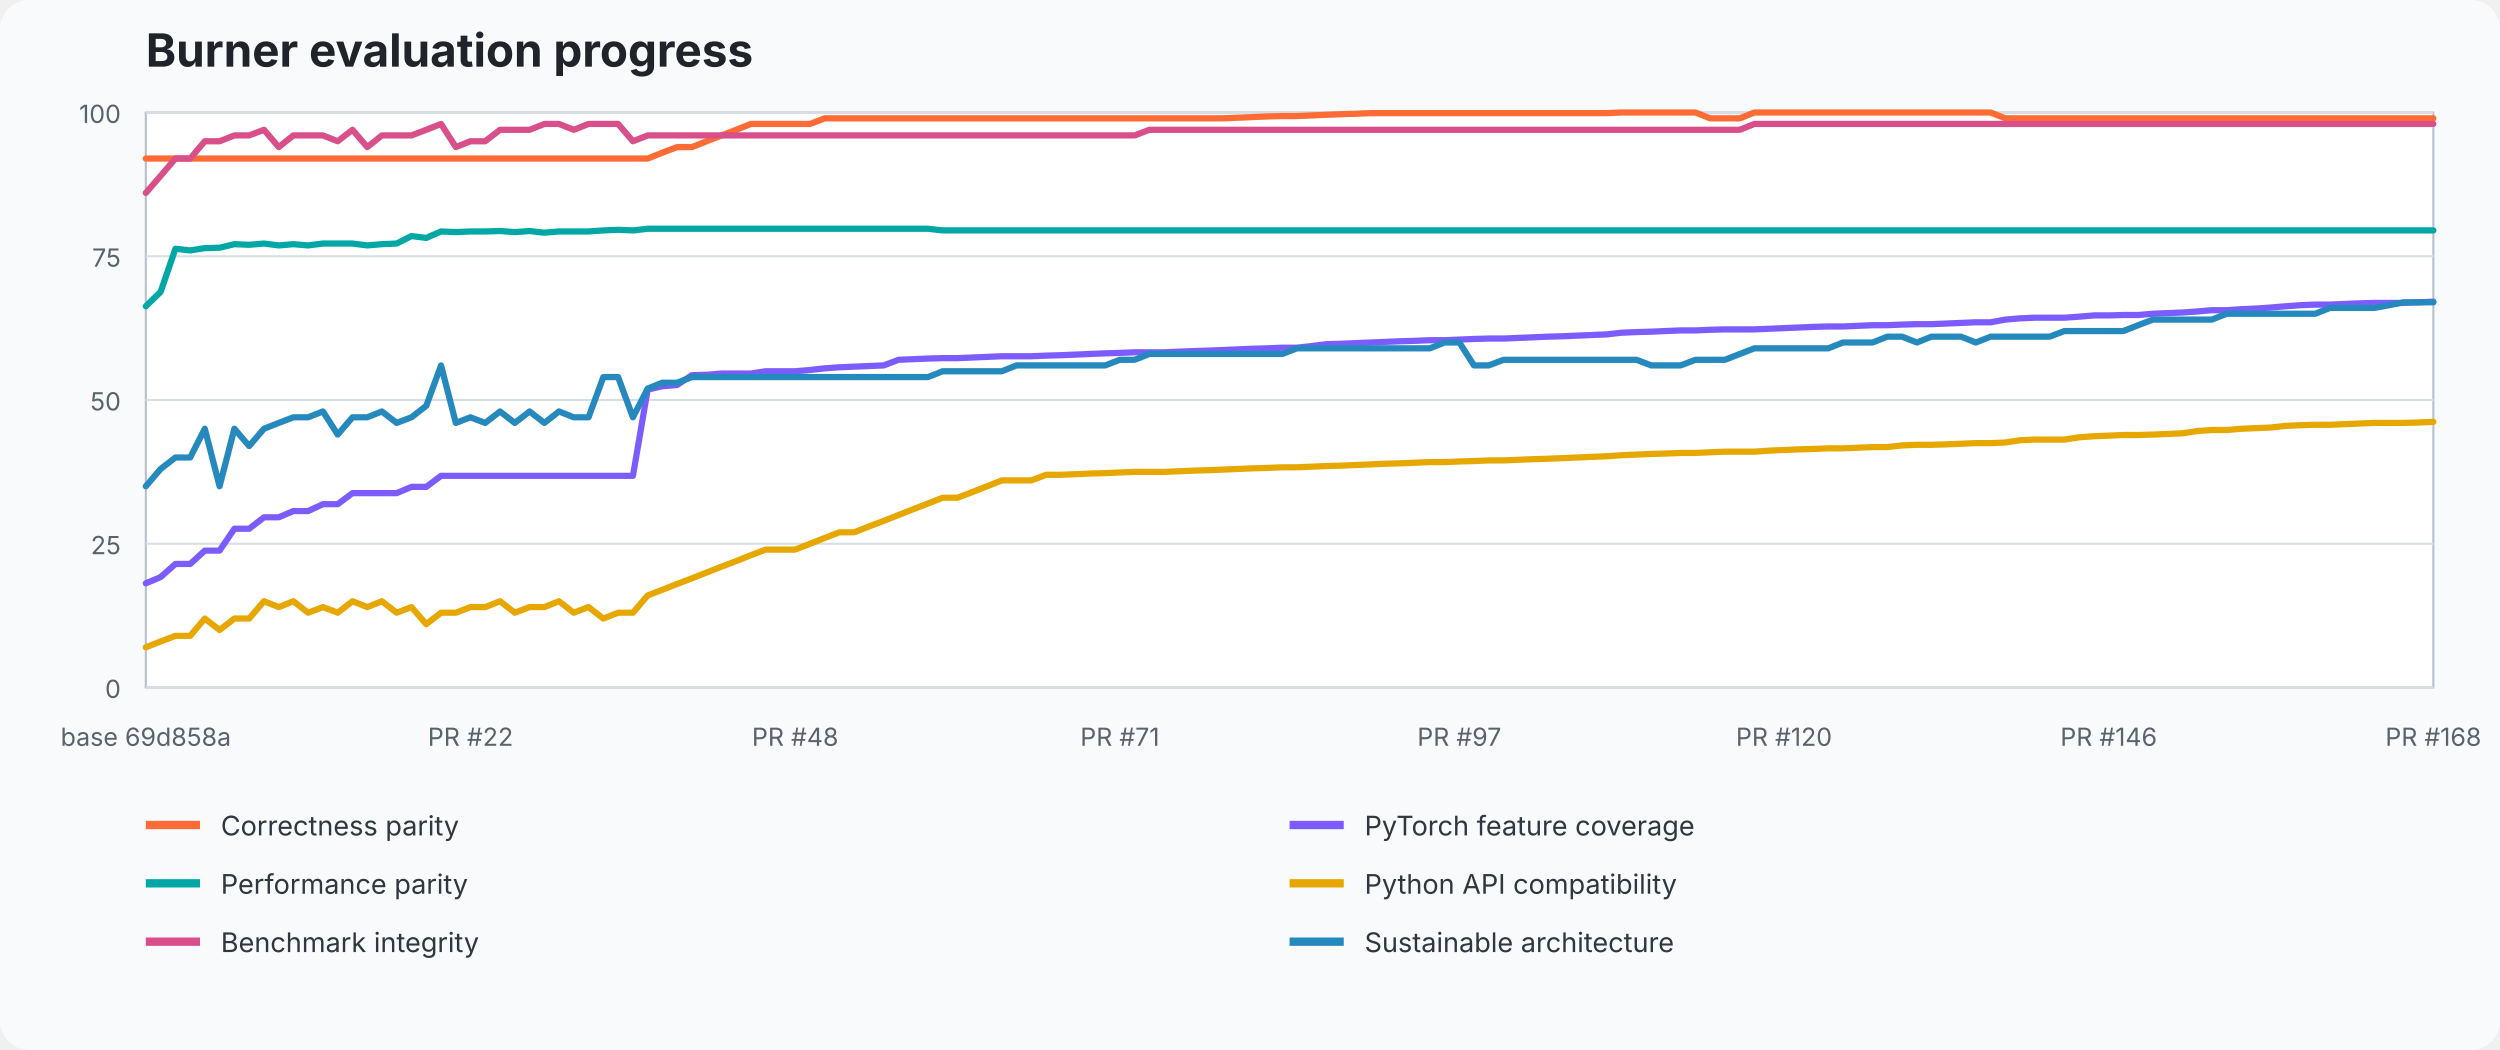
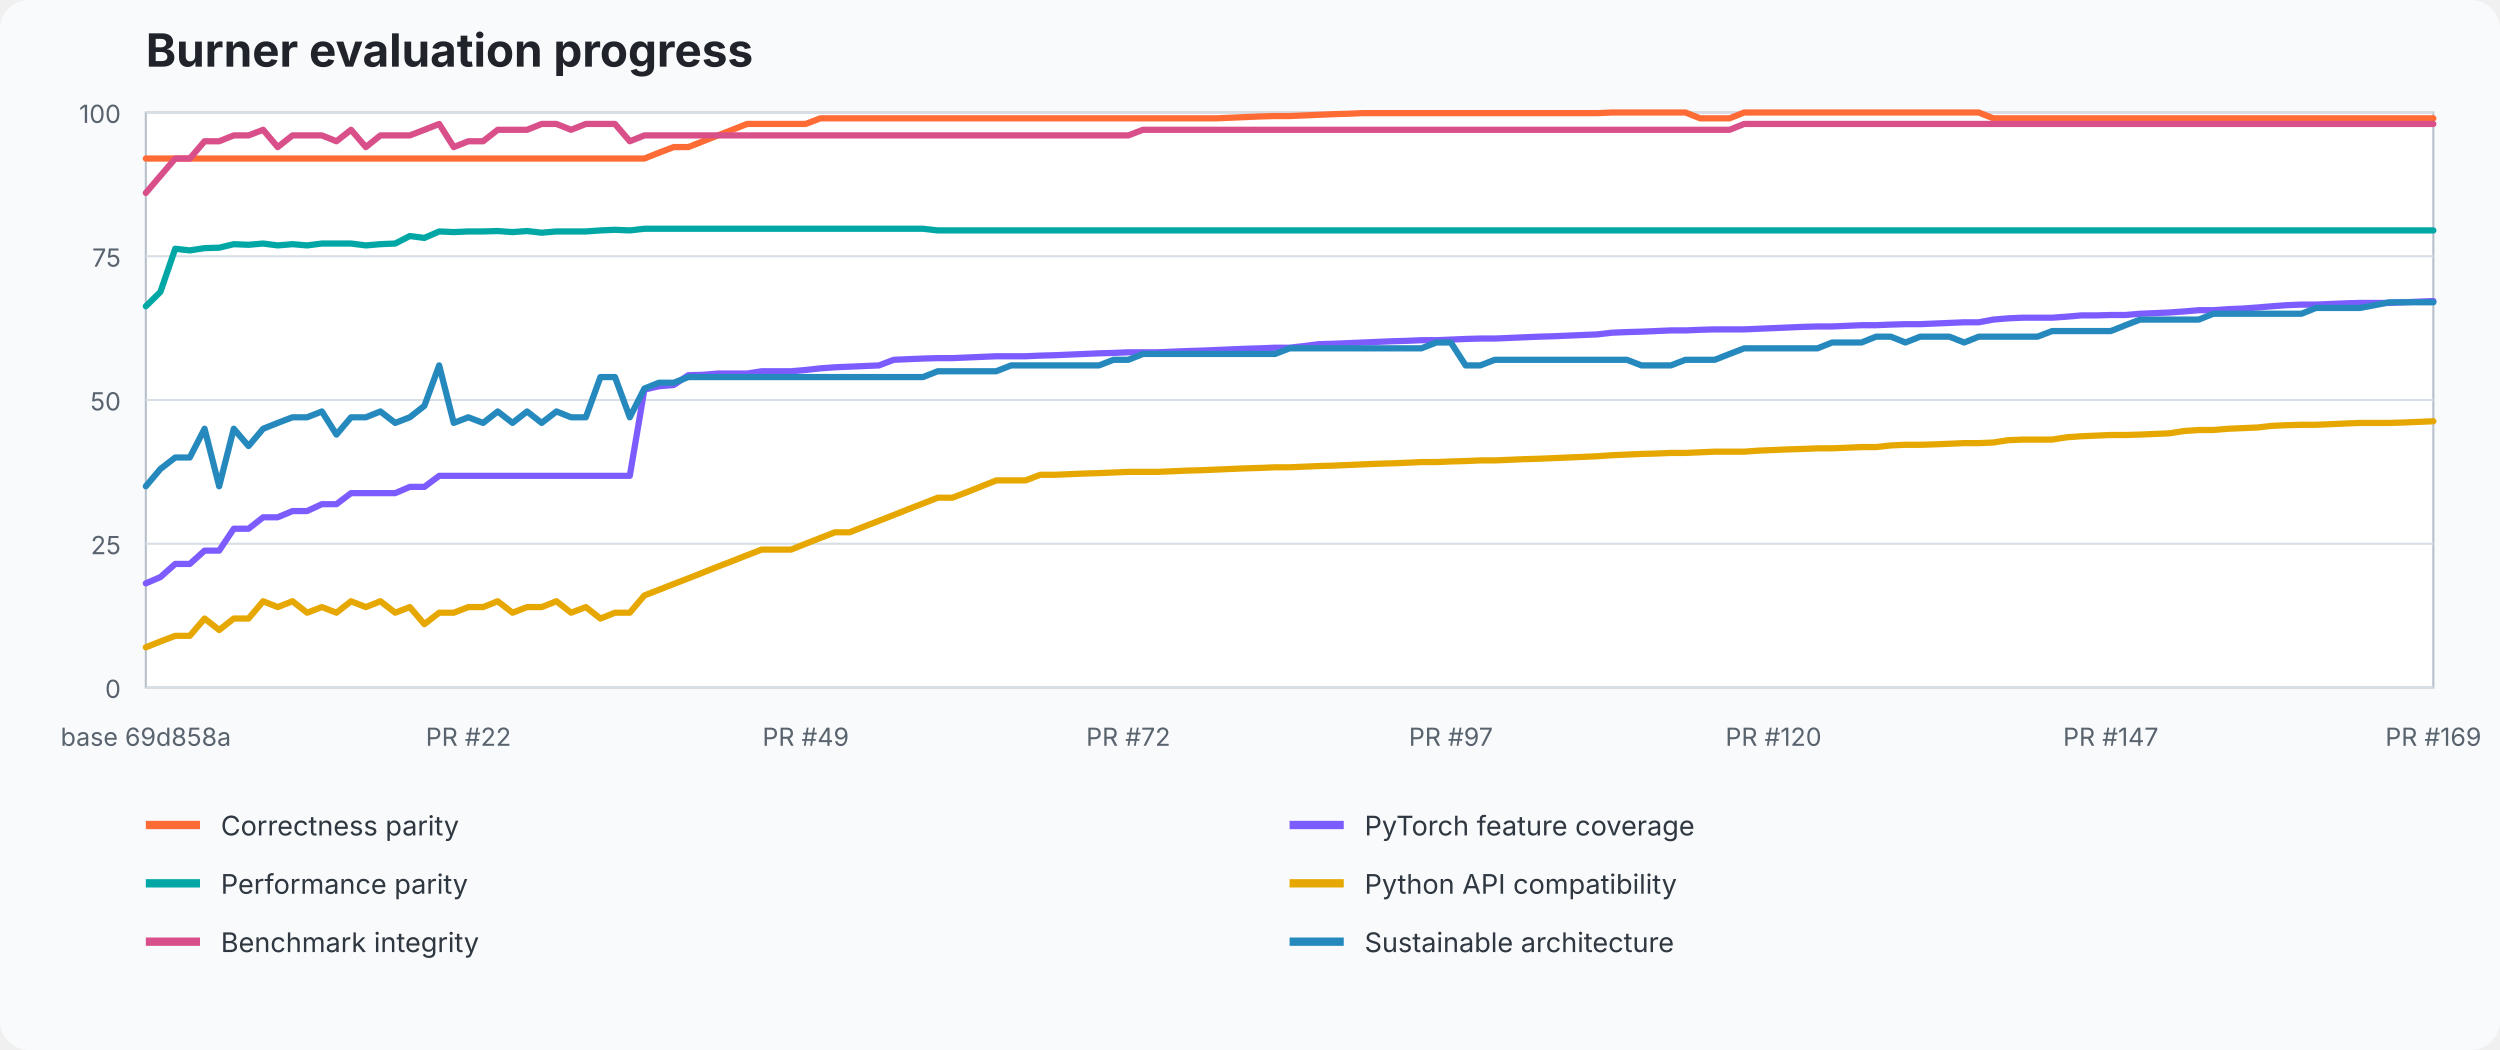
<svg xmlns="http://www.w3.org/2000/svg" width="1200" height="504" viewBox="0 0 1200 504" role="img" aria-labelledby="title desc">
  <style>text{font-family:ui-sans-serif,system-ui,-apple-system,BlinkMacSystemFont,"Segoe UI",sans-serif}.title{font-size:22px;font-weight:700;fill:#20242a}.axis{font-size:12px;fill:#59636e}.legend{font-size:13px;fill:#2f3740}.grid{stroke:#d8dee5;stroke-width:1}.plot{fill:#fff;stroke:#b7c0ca}</style>
  <rect width="100%" height="100%" fill="#f8fafc" rx="14" />
  <text x="70" y="32" class="title">Burner evaluation progress</text>
  <rect x="70" y="54" width="1098" height="276" class="plot" />
  <line x1="70" y1="330" x2="1168" y2="330" class="grid" />
  <text x="58" y="335" text-anchor="end" class="axis">0</text>
  <line x1="70" y1="261" x2="1168" y2="261" class="grid" />
  <text x="58" y="266" text-anchor="end" class="axis">25</text>
  <line x1="70" y1="192" x2="1168" y2="192" class="grid" />
  <text x="58" y="197" text-anchor="end" class="axis">50</text>
  <line x1="70" y1="123" x2="1168" y2="123" class="grid" />
  <text x="58" y="128" text-anchor="end" class="axis">75</text>
  <line x1="70" y1="54" x2="1168" y2="54" class="grid" />
  <text x="58" y="59" text-anchor="end" class="axis">100</text>
-   <polyline points="70.0,76.1 77.1,76.1 84.2,76.1 91.3,76.1 98.3,76.1 105.4,76.1 112.5,76.1 119.6,76.1 126.7,76.1 133.8,76.1 140.8,76.1 147.9,76.1 155.0,76.1 162.1,76.1 169.2,76.1 176.3,76.1 183.3,76.1 190.4,76.1 197.5,76.1 204.6,76.1 211.7,76.1 218.8,76.1 225.8,76.1 232.9,76.1 240.0,76.1 247.1,76.1 254.2,76.1 261.3,76.1 268.3,76.1 275.4,76.1 282.5,76.1 289.6,76.1 296.7,76.1 303.8,76.1 310.9,76.1 317.9,73.3 325.0,70.6 332.1,70.6 339.2,67.8 346.3,65.0 353.4,62.3 360.4,59.5 367.5,59.5 374.6,59.5 381.7,59.5 388.8,59.5 395.9,56.8 402.9,56.8 410.0,56.8 417.1,56.8 424.2,56.8 431.3,56.8 438.4,56.8 445.4,56.8 452.5,56.8 459.6,56.8 466.7,56.8 473.8,56.8 480.9,56.8 487.9,56.8 495.0,56.8 502.1,56.8 509.2,56.8 516.3,56.8 523.4,56.8 530.5,56.8 537.5,56.8 544.6,56.8 551.7,56.8 558.8,56.8 565.9,56.8 573.0,56.8 580.0,56.8 587.1,56.8 594.2,56.5 601.3,56.2 608.4,55.9 615.5,55.7 622.5,55.7 629.6,55.4 636.7,55.1 643.8,54.8 650.9,54.6 658.0,54.3 665.0,54.3 672.1,54.3 679.2,54.3 686.3,54.3 693.4,54.3 700.5,54.3 707.5,54.3 714.6,54.3 721.7,54.3 728.8,54.3 735.9,54.3 743.0,54.3 750.1,54.3 757.1,54.3 764.2,54.3 771.3,54.3 778.4,54.0 785.5,54.0 792.6,54.0 799.6,54.0 806.7,54.0 813.8,54.0 820.9,56.8 828.0,56.8 835.1,56.8 842.1,54.0 849.2,54.0 856.3,54.0 863.4,54.0 870.5,54.0 877.6,54.0 884.6,54.0 891.7,54.0 898.8,54.0 905.9,54.0 913.0,54.0 920.1,54.0 927.1,54.0 934.2,54.0 941.3,54.0 948.4,54.0 955.5,54.0 962.6,56.8 969.7,56.8 976.7,56.8 983.8,56.8 990.9,56.8 998.0,56.8 1005.1,56.8 1012.2,56.8 1019.2,56.8 1026.3,56.8 1033.4,56.8 1040.5,56.8 1047.6,56.8 1054.7,56.8 1061.7,56.8 1068.8,56.8 1075.9,56.8 1083.0,56.8 1090.1,56.8 1097.2,56.8 1104.2,56.8 1111.3,56.8 1118.4,56.8 1125.5,56.8 1132.6,56.8 1139.7,56.8 1146.7,56.8 1153.8,56.8 1160.9,56.8 1168.0,56.8" fill="none" stroke="#ff6b35" stroke-width="3" stroke-linejoin="round" stroke-linecap="round" />
-   <polyline points="70.0,280.0 77.1,277.0 84.2,270.7 91.3,270.7 98.3,264.3 105.4,264.3 112.5,253.8 119.6,253.8 126.7,248.3 133.8,248.3 140.8,245.3 147.9,245.3 155.0,242.0 162.1,242.0 169.2,236.7 176.3,236.7 183.3,236.7 190.4,236.7 197.5,233.7 204.6,233.7 211.7,228.4 218.8,228.4 225.8,228.4 232.9,228.4 240.0,228.4 247.1,228.4 254.2,228.4 261.3,228.4 268.3,228.4 275.4,228.4 282.5,228.4 289.6,228.4 296.7,228.4 303.8,228.4 310.9,187.0 317.9,185.4 325.0,184.8 332.1,180.1 339.2,179.9 346.3,179.3 353.4,179.3 360.4,179.3 367.5,178.2 374.6,178.2 381.7,178.2 388.8,177.6 395.9,176.8 402.9,176.3 410.0,176.0 417.1,175.7 424.2,175.4 431.3,172.7 438.4,172.4 445.4,172.1 452.5,171.9 459.6,171.9 466.7,171.6 473.8,171.3 480.9,171.0 487.9,171.0 495.0,171.0 502.1,170.7 509.2,170.5 516.3,170.2 523.4,169.9 530.5,169.6 537.5,169.4 544.6,169.1 551.7,169.1 558.8,169.1 565.9,168.8 573.0,168.5 580.0,168.3 587.1,168.0 594.2,167.7 601.3,167.4 608.4,167.2 615.5,166.9 622.5,166.9 629.6,166.1 636.7,165.2 643.8,165.0 650.9,164.7 658.0,164.4 665.0,164.1 672.1,163.8 679.2,163.6 686.3,163.3 693.4,163.3 700.5,163.0 707.5,162.7 714.6,162.5 721.7,162.5 728.8,162.2 735.9,161.9 743.0,161.6 750.1,161.4 757.1,161.1 764.2,160.8 771.3,160.5 778.4,159.7 785.5,159.4 792.6,159.2 799.6,158.9 806.7,158.6 813.8,158.6 820.9,158.3 828.0,158.1 835.1,158.1 842.1,158.1 849.2,157.8 856.3,157.5 863.4,157.2 870.5,156.9 877.6,156.7 884.6,156.7 891.7,156.4 898.8,156.1 905.9,156.1 913.0,155.8 920.1,155.6 927.1,155.6 934.2,155.3 941.3,155.0 948.4,154.7 955.5,154.7 962.6,153.4 969.7,152.8 976.7,152.5 983.8,152.5 990.9,152.5 998.0,152.0 1005.1,151.4 1012.2,151.4 1019.2,151.2 1026.3,151.2 1033.4,150.6 1040.5,150.3 1047.6,150.0 1054.7,149.5 1061.7,148.9 1068.8,148.9 1075.9,148.4 1083.0,148.1 1090.1,147.6 1097.2,147.0 1104.2,146.5 1111.3,146.2 1118.4,146.2 1125.5,145.9 1132.6,145.6 1139.7,145.4 1146.7,145.4 1153.8,145.4 1160.9,145.1 1168.0,144.8" fill="none" stroke="#7c5cff" stroke-width="3" stroke-linejoin="round" stroke-linecap="round" />
-   <polyline points="70.0,147.0 77.1,140.1 84.2,119.4 91.3,120.2 98.3,119.1 105.4,118.9 112.5,117.2 119.6,117.5 126.7,116.9 133.8,117.8 140.8,117.2 147.9,117.8 155.0,116.9 162.1,116.9 169.2,116.9 176.3,117.8 183.3,117.2 190.4,116.9 197.5,113.3 204.6,114.2 211.7,111.1 218.8,111.4 225.8,111.1 232.9,111.1 240.0,110.9 247.1,111.4 254.2,110.9 261.3,111.7 268.3,111.1 275.4,111.1 282.5,111.1 289.6,110.6 296.7,110.3 303.8,110.6 310.9,109.8 317.9,109.8 325.0,109.8 332.1,109.8 339.2,109.8 346.3,109.8 353.4,109.8 360.4,109.8 367.5,109.8 374.6,109.8 381.7,109.8 388.8,109.8 395.9,109.8 402.9,109.8 410.0,109.8 417.1,109.8 424.2,109.8 431.3,109.8 438.4,109.8 445.4,109.8 452.5,110.6 459.6,110.6 466.7,110.6 473.8,110.6 480.9,110.6 487.9,110.6 495.0,110.6 502.1,110.6 509.2,110.6 516.3,110.6 523.4,110.6 530.5,110.6 537.5,110.6 544.6,110.6 551.7,110.6 558.8,110.6 565.9,110.6 573.0,110.6 580.0,110.6 587.1,110.6 594.2,110.6 601.3,110.6 608.4,110.6 615.5,110.6 622.5,110.6 629.6,110.6 636.7,110.6 643.8,110.6 650.9,110.6 658.0,110.6 665.0,110.6 672.1,110.6 679.2,110.6 686.3,110.6 693.4,110.6 700.5,110.6 707.5,110.6 714.6,110.6 721.7,110.6 728.8,110.6 735.9,110.6 743.0,110.6 750.1,110.6 757.1,110.6 764.2,110.6 771.3,110.6 778.4,110.6 785.5,110.6 792.6,110.6 799.6,110.6 806.7,110.6 813.8,110.6 820.9,110.6 828.0,110.6 835.1,110.6 842.1,110.6 849.2,110.6 856.3,110.6 863.4,110.6 870.5,110.6 877.6,110.6 884.6,110.6 891.7,110.6 898.8,110.6 905.9,110.6 913.0,110.6 920.1,110.6 927.1,110.6 934.2,110.6 941.3,110.6 948.4,110.6 955.5,110.6 962.6,110.6 969.7,110.6 976.7,110.6 983.8,110.6 990.9,110.6 998.0,110.6 1005.1,110.6 1012.2,110.6 1019.2,110.6 1026.3,110.6 1033.4,110.6 1040.5,110.6 1047.6,110.6 1054.7,110.6 1061.7,110.6 1068.8,110.6 1075.9,110.6 1083.0,110.6 1090.1,110.6 1097.2,110.6 1104.2,110.6 1111.3,110.6 1118.4,110.6 1125.5,110.6 1132.6,110.6 1139.7,110.6 1146.7,110.6 1153.8,110.6 1160.9,110.6 1168.0,110.6" fill="none" stroke="#00a7a5" stroke-width="3" stroke-linejoin="round" stroke-linecap="round" />
-   <polyline points="70.0,310.7 77.1,307.9 84.2,305.2 91.3,305.2 98.3,296.9 105.4,302.4 112.5,296.9 119.6,296.9 126.7,288.6 133.8,291.4 140.8,288.6 147.9,294.1 155.0,291.4 162.1,294.1 169.2,288.6 176.3,291.4 183.3,288.6 190.4,294.1 197.5,291.4 204.6,299.6 211.7,294.1 218.8,294.1 225.8,291.4 232.9,291.4 240.0,288.6 247.1,294.1 254.2,291.4 261.3,291.4 268.3,288.6 275.4,294.1 282.5,291.4 289.6,296.9 296.7,294.1 303.8,294.1 310.9,285.8 317.9,283.1 325.0,280.3 332.1,277.6 339.2,274.8 346.3,272.0 353.4,269.3 360.4,266.5 367.5,263.8 374.6,263.8 381.7,263.8 388.8,261.0 395.9,258.2 402.9,255.5 410.0,255.5 417.1,252.7 424.2,250.0 431.3,247.2 438.4,244.4 445.4,241.7 452.5,238.9 459.6,238.9 466.7,236.2 473.8,233.4 480.9,230.6 487.9,230.6 495.0,230.6 502.1,227.9 509.2,227.9 516.3,227.6 523.4,227.3 530.5,227.1 537.5,226.8 544.6,226.5 551.7,226.5 558.8,226.5 565.9,226.2 573.0,225.9 580.0,225.7 587.1,225.4 594.2,225.1 601.3,224.8 608.4,224.6 615.5,224.3 622.5,224.3 629.6,224.0 636.7,223.7 643.8,223.5 650.9,223.2 658.0,222.9 665.0,222.6 672.1,222.4 679.2,222.1 686.3,221.8 693.4,221.8 700.5,221.5 707.5,221.3 714.6,221.0 721.7,221.0 728.8,220.7 735.9,220.4 743.0,220.2 750.1,219.9 757.1,219.6 764.2,219.3 771.3,219.0 778.4,218.5 785.5,218.2 792.6,217.9 799.6,217.7 806.7,217.4 813.8,217.4 820.9,217.1 828.0,216.8 835.1,216.8 842.1,216.8 849.2,216.3 856.3,216.0 863.4,215.7 870.5,215.5 877.6,215.2 884.6,215.2 891.7,214.9 898.8,214.6 905.9,214.6 913.0,213.8 920.1,213.5 927.1,213.5 934.2,213.3 941.3,213.0 948.4,212.7 955.5,212.7 962.6,212.4 969.7,211.3 976.7,211.0 983.8,211.0 990.9,211.0 998.0,209.9 1005.1,209.4 1012.2,209.1 1019.2,208.8 1026.3,208.8 1033.4,208.6 1040.5,208.3 1047.6,208.0 1054.7,206.9 1061.7,206.4 1068.8,206.4 1075.9,205.8 1083.0,205.5 1090.1,205.2 1097.2,204.4 1104.2,204.1 1111.3,203.9 1118.4,203.9 1125.5,203.6 1132.6,203.3 1139.7,203.0 1146.7,203.0 1153.8,203.0 1160.9,202.8 1168.0,202.5" fill="none" stroke="#e6a700" stroke-width="3" stroke-linejoin="round" stroke-linecap="round" />
-   <polyline points="70.0,92.6 77.1,84.4 84.2,76.1 91.3,76.1 98.3,67.8 105.4,67.8 112.5,65.0 119.6,65.0 126.7,62.3 133.8,70.6 140.8,65.0 147.9,65.0 155.0,65.0 162.1,67.8 169.2,62.3 176.3,70.6 183.3,65.0 190.4,65.0 197.5,65.0 204.6,62.3 211.7,59.5 218.8,70.6 225.8,67.8 232.9,67.8 240.0,62.3 247.1,62.3 254.2,62.3 261.3,59.5 268.3,59.5 275.4,62.3 282.5,59.5 289.6,59.5 296.7,59.5 303.8,67.8 310.9,65.0 317.9,65.0 325.0,65.0 332.1,65.0 339.2,65.0 346.3,65.0 353.4,65.0 360.4,65.0 367.5,65.0 374.6,65.0 381.7,65.0 388.8,65.0 395.9,65.0 402.9,65.0 410.0,65.0 417.1,65.0 424.2,65.0 431.3,65.0 438.4,65.0 445.4,65.0 452.5,65.0 459.6,65.0 466.7,65.0 473.8,65.0 480.9,65.0 487.9,65.0 495.0,65.0 502.1,65.0 509.2,65.0 516.3,65.0 523.4,65.0 530.5,65.0 537.5,65.0 544.6,65.0 551.7,62.3 558.8,62.3 565.9,62.3 573.0,62.3 580.0,62.3 587.1,62.3 594.2,62.3 601.3,62.3 608.4,62.3 615.5,62.3 622.5,62.3 629.6,62.3 636.7,62.3 643.8,62.3 650.9,62.3 658.0,62.3 665.0,62.3 672.1,62.3 679.2,62.3 686.3,62.3 693.4,62.3 700.5,62.3 707.5,62.3 714.6,62.3 721.7,62.3 728.8,62.3 735.9,62.3 743.0,62.3 750.1,62.3 757.1,62.3 764.2,62.3 771.3,62.3 778.4,62.3 785.5,62.3 792.6,62.3 799.6,62.3 806.7,62.3 813.8,62.3 820.9,62.3 828.0,62.3 835.1,62.3 842.1,59.5 849.2,59.5 856.3,59.5 863.4,59.5 870.5,59.5 877.6,59.5 884.6,59.5 891.7,59.5 898.8,59.5 905.9,59.5 913.0,59.5 920.1,59.5 927.1,59.5 934.2,59.5 941.3,59.5 948.4,59.5 955.5,59.5 962.6,59.5 969.7,59.5 976.7,59.5 983.8,59.5 990.9,59.5 998.0,59.5 1005.1,59.5 1012.2,59.5 1019.2,59.5 1026.3,59.5 1033.4,59.5 1040.5,59.5 1047.6,59.5 1054.7,59.5 1061.7,59.5 1068.8,59.5 1075.9,59.5 1083.0,59.5 1090.1,59.5 1097.2,59.5 1104.2,59.5 1111.3,59.5 1118.4,59.5 1125.5,59.5 1132.6,59.5 1139.7,59.5 1146.7,59.5 1153.8,59.5 1160.9,59.5 1168.0,59.5" fill="none" stroke="#d94f8a" stroke-width="3" stroke-linejoin="round" stroke-linecap="round" />
-   <polyline points="70.0,233.4 77.1,225.1 84.2,219.6 91.3,219.6 98.3,205.8 105.4,233.4 112.5,205.8 119.6,214.1 126.7,205.8 133.8,203.0 140.8,200.3 147.9,200.3 155.0,197.5 162.1,208.6 169.2,200.3 176.3,200.3 183.3,197.5 190.4,203.0 197.5,200.3 204.6,194.8 211.7,175.4 218.8,203.0 225.8,200.3 232.9,203.0 240.0,197.5 247.1,203.0 254.2,197.5 261.3,203.0 268.3,197.5 275.4,200.3 282.5,200.3 289.6,181.0 296.7,181.0 303.8,200.3 310.9,186.5 317.9,183.7 325.0,183.7 332.1,181.0 339.2,181.0 346.3,181.0 353.4,181.0 360.4,181.0 367.5,181.0 374.6,181.0 381.7,181.0 388.8,181.0 395.9,181.0 402.9,181.0 410.0,181.0 417.1,181.0 424.2,181.0 431.3,181.0 438.4,181.0 445.4,181.0 452.5,178.2 459.6,178.2 466.7,178.2 473.8,178.2 480.9,178.2 487.9,175.4 495.0,175.4 502.1,175.4 509.2,175.4 516.3,175.4 523.4,175.4 530.5,175.4 537.5,172.7 544.6,172.7 551.7,169.9 558.8,169.9 565.9,169.9 573.0,169.9 580.0,169.9 587.1,169.9 594.2,169.9 601.3,169.9 608.4,169.9 615.5,169.9 622.5,167.2 629.6,167.2 636.7,167.2 643.8,167.2 650.9,167.2 658.0,167.2 665.0,167.2 672.1,167.2 679.2,167.2 686.3,167.2 693.4,164.4 700.5,164.4 707.5,175.4 714.6,175.4 721.7,172.7 728.8,172.7 735.9,172.7 743.0,172.7 750.1,172.7 757.1,172.7 764.2,172.7 771.3,172.7 778.4,172.7 785.5,172.7 792.6,175.4 799.6,175.4 806.7,175.4 813.8,172.7 820.9,172.7 828.0,172.7 835.1,169.9 842.1,167.2 849.2,167.2 856.3,167.2 863.4,167.2 870.5,167.2 877.6,167.2 884.6,164.4 891.7,164.4 898.8,164.4 905.9,161.6 913.0,161.6 920.1,164.4 927.1,161.6 934.2,161.6 941.3,161.6 948.4,164.4 955.5,161.6 962.6,161.6 969.7,161.6 976.7,161.6 983.8,161.6 990.9,158.9 998.0,158.9 1005.1,158.9 1012.2,158.9 1019.2,158.9 1026.3,156.1 1033.4,153.4 1040.5,153.4 1047.6,153.4 1054.7,153.4 1061.7,153.4 1068.8,150.6 1075.9,150.6 1083.0,150.6 1090.1,150.6 1097.2,150.6 1104.2,150.6 1111.3,150.6 1118.4,147.8 1125.5,147.8 1132.6,147.8 1139.7,147.8 1146.7,146.5 1153.8,145.1 1160.9,145.1 1168.0,145.1" fill="none" stroke="#2589bd" stroke-width="3" stroke-linejoin="round" stroke-linecap="round" />
+   <polyline points="70.0,76.1 77.0,76.1 84.1,76.1 91.1,76.1 98.2,76.1 105.2,76.1 112.2,76.1 119.3,76.1 126.3,76.1 133.3,76.1 140.4,76.1 147.4,76.1 154.5,76.1 161.5,76.1 168.5,76.1 175.6,76.1 182.6,76.1 189.7,76.1 196.7,76.1 203.7,76.1 210.8,76.1 217.8,76.1 224.8,76.1 231.9,76.1 238.9,76.1 246.0,76.1 253.0,76.1 260.0,76.1 267.1,76.1 274.1,76.1 281.2,76.1 288.2,76.1 295.2,76.1 302.3,76.1 309.3,76.1 316.3,73.3 323.4,70.6 330.4,70.6 337.5,67.8 344.5,65.0 351.5,62.3 358.6,59.5 365.6,59.5 372.7,59.5 379.7,59.5 386.7,59.5 393.8,56.8 400.8,56.8 407.8,56.8 414.9,56.8 421.9,56.8 429.0,56.8 436.0,56.8 443.0,56.8 450.1,56.8 457.1,56.8 464.2,56.8 471.2,56.8 478.2,56.8 485.3,56.8 492.3,56.8 499.3,56.8 506.4,56.8 513.4,56.8 520.5,56.8 527.5,56.8 534.5,56.8 541.6,56.8 548.6,56.8 555.7,56.8 562.7,56.8 569.7,56.8 576.8,56.8 583.8,56.8 590.8,56.5 597.9,56.2 604.9,55.9 612.0,55.7 619.0,55.7 626.0,55.4 633.1,55.1 640.1,54.8 647.2,54.6 654.2,54.3 661.2,54.3 668.3,54.3 675.3,54.3 682.3,54.3 689.4,54.3 696.4,54.3 703.5,54.3 710.5,54.3 717.5,54.3 724.6,54.3 731.6,54.3 738.7,54.3 745.7,54.3 752.7,54.3 759.8,54.3 766.8,54.3 773.8,54.0 780.9,54.0 787.9,54.0 795.0,54.0 802.0,54.0 809.0,54.0 816.1,56.8 823.1,56.8 830.2,56.8 837.2,54.0 844.2,54.0 851.3,54.0 858.3,54.0 865.3,54.0 872.4,54.0 879.4,54.0 886.5,54.0 893.5,54.0 900.5,54.0 907.6,54.0 914.6,54.0 921.7,54.0 928.7,54.0 935.7,54.0 942.8,54.0 949.8,54.0 956.8,56.8 963.9,56.8 970.9,56.8 978.0,56.8 985.0,56.8 992.0,56.8 999.1,56.8 1006.1,56.8 1013.2,56.8 1020.2,56.8 1027.2,56.8 1034.3,56.8 1041.3,56.8 1048.3,56.8 1055.4,56.8 1062.4,56.8 1069.5,56.8 1076.5,56.8 1083.5,56.8 1090.6,56.8 1097.6,56.8 1104.7,56.8 1111.7,56.8 1118.7,56.8 1125.8,56.8 1132.8,56.8 1139.8,56.8 1146.9,56.8 1153.9,56.8 1161.0,56.8 1168.0,56.8" fill="none" stroke="#ff6b35" stroke-width="3" stroke-linejoin="round" stroke-linecap="round" />
+   <polyline points="70.0,280.0 77.0,277.0 84.1,270.7 91.1,270.7 98.2,264.3 105.2,264.3 112.2,253.8 119.3,253.8 126.3,248.3 133.3,248.3 140.4,245.3 147.4,245.3 154.5,242.0 161.5,242.0 168.5,236.7 175.6,236.7 182.6,236.7 189.7,236.7 196.7,233.7 203.7,233.7 210.8,228.4 217.8,228.4 224.8,228.4 231.9,228.4 238.9,228.4 246.0,228.4 253.0,228.4 260.0,228.4 267.1,228.4 274.1,228.4 281.2,228.4 288.2,228.4 295.2,228.4 302.3,228.4 309.3,187.0 316.3,185.4 323.4,184.8 330.4,180.1 337.5,179.9 344.5,179.3 351.5,179.3 358.6,179.3 365.6,178.2 372.7,178.2 379.7,178.2 386.7,177.6 393.8,176.8 400.8,176.3 407.8,176.0 414.9,175.7 421.9,175.4 429.0,172.7 436.0,172.4 443.0,172.1 450.1,171.9 457.1,171.9 464.2,171.6 471.2,171.3 478.2,171.0 485.3,171.0 492.3,171.0 499.3,170.7 506.4,170.5 513.4,170.2 520.5,169.9 527.5,169.6 534.5,169.4 541.6,169.1 548.6,169.1 555.7,169.1 562.7,168.8 569.7,168.5 576.8,168.3 583.8,168.0 590.8,167.7 597.9,167.4 604.9,167.2 612.0,166.9 619.0,166.9 626.0,166.1 633.1,165.2 640.1,165.0 647.2,164.7 654.2,164.4 661.2,164.1 668.3,163.8 675.3,163.6 682.3,163.3 689.4,163.3 696.4,163.0 703.5,162.7 710.5,162.5 717.5,162.5 724.6,162.2 731.6,161.9 738.7,161.6 745.7,161.4 752.7,161.1 759.8,160.8 766.8,160.5 773.8,159.7 780.9,159.4 787.9,159.2 795.0,158.9 802.0,158.6 809.0,158.6 816.1,158.3 823.1,158.1 830.2,158.1 837.2,158.1 844.2,157.8 851.3,157.5 858.3,157.2 865.3,156.9 872.4,156.7 879.4,156.7 886.5,156.4 893.5,156.1 900.5,156.1 907.6,155.8 914.6,155.6 921.7,155.6 928.7,155.3 935.7,155.0 942.8,154.7 949.8,154.7 956.8,153.4 963.9,152.8 970.9,152.5 978.0,152.5 985.0,152.5 992.0,152.0 999.1,151.4 1006.1,151.4 1013.2,151.2 1020.2,151.2 1027.2,150.6 1034.3,150.3 1041.3,150.0 1048.3,149.5 1055.4,148.9 1062.4,148.9 1069.5,148.4 1076.5,148.1 1083.5,147.6 1090.6,147.0 1097.6,146.5 1104.7,146.2 1111.7,146.2 1118.7,145.9 1125.8,145.6 1132.8,145.4 1139.8,145.4 1146.9,145.4 1153.9,145.1 1161.0,144.8 1168.0,144.5" fill="none" stroke="#7c5cff" stroke-width="3" stroke-linejoin="round" stroke-linecap="round" />
+   <polyline points="70.0,147.0 77.0,140.1 84.1,119.4 91.1,120.2 98.2,119.1 105.2,118.9 112.2,117.2 119.3,117.5 126.3,116.9 133.3,117.8 140.4,117.2 147.4,117.8 154.5,116.9 161.5,116.9 168.5,116.9 175.6,117.8 182.6,117.2 189.7,116.9 196.7,113.3 203.7,114.2 210.8,111.1 217.8,111.4 224.8,111.1 231.9,111.1 238.9,110.9 246.0,111.4 253.0,110.9 260.0,111.7 267.1,111.1 274.1,111.1 281.2,111.1 288.2,110.6 295.2,110.3 302.3,110.6 309.3,109.8 316.3,109.8 323.4,109.8 330.4,109.8 337.5,109.8 344.5,109.8 351.5,109.8 358.6,109.8 365.6,109.8 372.7,109.8 379.7,109.8 386.7,109.8 393.8,109.8 400.8,109.8 407.8,109.8 414.9,109.8 421.9,109.8 429.0,109.8 436.0,109.8 443.0,109.8 450.1,110.6 457.1,110.6 464.2,110.6 471.2,110.6 478.2,110.6 485.3,110.6 492.3,110.6 499.3,110.6 506.4,110.6 513.4,110.6 520.5,110.6 527.5,110.6 534.5,110.6 541.6,110.6 548.6,110.6 555.7,110.6 562.7,110.6 569.7,110.6 576.8,110.6 583.8,110.6 590.8,110.6 597.9,110.6 604.9,110.6 612.0,110.6 619.0,110.6 626.0,110.6 633.1,110.6 640.1,110.6 647.2,110.6 654.2,110.6 661.2,110.6 668.3,110.6 675.3,110.6 682.3,110.6 689.4,110.6 696.4,110.6 703.5,110.6 710.5,110.6 717.5,110.6 724.6,110.6 731.6,110.6 738.7,110.6 745.7,110.6 752.7,110.6 759.8,110.6 766.8,110.6 773.8,110.6 780.9,110.6 787.9,110.6 795.0,110.6 802.0,110.6 809.0,110.6 816.1,110.6 823.1,110.6 830.2,110.6 837.2,110.6 844.2,110.6 851.3,110.6 858.3,110.6 865.3,110.6 872.4,110.6 879.4,110.6 886.5,110.6 893.5,110.6 900.5,110.6 907.6,110.6 914.6,110.6 921.7,110.6 928.7,110.6 935.7,110.6 942.8,110.6 949.8,110.6 956.8,110.6 963.9,110.6 970.9,110.6 978.0,110.6 985.0,110.6 992.0,110.6 999.1,110.6 1006.1,110.6 1013.2,110.6 1020.2,110.6 1027.2,110.6 1034.3,110.6 1041.3,110.6 1048.3,110.6 1055.4,110.6 1062.4,110.6 1069.5,110.6 1076.5,110.6 1083.5,110.6 1090.6,110.6 1097.6,110.6 1104.7,110.6 1111.7,110.6 1118.7,110.6 1125.8,110.6 1132.8,110.6 1139.8,110.6 1146.9,110.6 1153.9,110.6 1161.0,110.6 1168.0,110.6" fill="none" stroke="#00a7a5" stroke-width="3" stroke-linejoin="round" stroke-linecap="round" />
+   <polyline points="70.0,310.7 77.0,307.9 84.1,305.2 91.1,305.2 98.2,296.9 105.2,302.4 112.2,296.9 119.3,296.9 126.3,288.6 133.3,291.4 140.4,288.6 147.4,294.1 154.5,291.4 161.5,294.1 168.5,288.6 175.6,291.4 182.6,288.6 189.7,294.1 196.7,291.4 203.7,299.6 210.8,294.1 217.8,294.1 224.8,291.4 231.9,291.4 238.9,288.6 246.0,294.1 253.0,291.4 260.0,291.4 267.1,288.6 274.1,294.1 281.2,291.4 288.2,296.9 295.2,294.1 302.3,294.1 309.3,285.8 316.3,283.1 323.4,280.3 330.4,277.6 337.5,274.8 344.5,272.0 351.5,269.3 358.6,266.5 365.6,263.8 372.7,263.8 379.7,263.8 386.7,261.0 393.8,258.2 400.8,255.5 407.8,255.5 414.9,252.7 421.9,250.0 429.0,247.2 436.0,244.4 443.0,241.7 450.1,238.9 457.1,238.9 464.2,236.2 471.2,233.4 478.2,230.6 485.3,230.6 492.3,230.6 499.3,227.9 506.4,227.9 513.4,227.6 520.5,227.3 527.5,227.1 534.5,226.8 541.6,226.5 548.6,226.5 555.7,226.5 562.7,226.2 569.7,225.9 576.8,225.7 583.8,225.4 590.8,225.1 597.9,224.8 604.9,224.6 612.0,224.3 619.0,224.3 626.0,224.0 633.1,223.7 640.1,223.5 647.2,223.2 654.2,222.9 661.2,222.6 668.3,222.4 675.3,222.1 682.3,221.8 689.4,221.8 696.4,221.5 703.5,221.3 710.5,221.0 717.5,221.0 724.6,220.7 731.6,220.4 738.7,220.2 745.7,219.9 752.7,219.6 759.8,219.3 766.8,219.0 773.8,218.5 780.9,218.2 787.9,217.9 795.0,217.7 802.0,217.4 809.0,217.4 816.1,217.1 823.1,216.8 830.2,216.8 837.2,216.8 844.2,216.3 851.3,216.0 858.3,215.7 865.3,215.5 872.4,215.2 879.4,215.2 886.5,214.9 893.5,214.6 900.5,214.6 907.6,213.8 914.6,213.5 921.7,213.5 928.7,213.3 935.7,213.0 942.8,212.7 949.8,212.7 956.8,212.4 963.9,211.3 970.9,211.0 978.0,211.0 985.0,211.0 992.0,209.9 999.1,209.4 1006.1,209.1 1013.2,208.8 1020.2,208.8 1027.2,208.6 1034.3,208.3 1041.3,208.0 1048.3,206.9 1055.4,206.4 1062.4,206.4 1069.5,205.8 1076.5,205.5 1083.5,205.2 1090.6,204.4 1097.6,204.1 1104.7,203.9 1111.7,203.9 1118.7,203.6 1125.8,203.3 1132.8,203.0 1139.8,203.0 1146.9,203.0 1153.9,202.8 1161.0,202.5 1168.0,202.2" fill="none" stroke="#e6a700" stroke-width="3" stroke-linejoin="round" stroke-linecap="round" />
+   <polyline points="70.0,92.6 77.0,84.4 84.1,76.1 91.1,76.1 98.2,67.8 105.2,67.8 112.2,65.0 119.3,65.0 126.3,62.3 133.3,70.6 140.4,65.0 147.4,65.0 154.5,65.0 161.5,67.8 168.5,62.3 175.6,70.6 182.6,65.0 189.7,65.0 196.7,65.0 203.7,62.3 210.8,59.5 217.8,70.6 224.8,67.8 231.9,67.8 238.9,62.3 246.0,62.3 253.0,62.3 260.0,59.5 267.1,59.5 274.1,62.3 281.2,59.5 288.2,59.5 295.2,59.5 302.3,67.8 309.3,65.0 316.3,65.0 323.4,65.0 330.4,65.0 337.5,65.0 344.5,65.0 351.5,65.0 358.6,65.0 365.6,65.0 372.7,65.0 379.7,65.0 386.7,65.0 393.8,65.0 400.8,65.0 407.8,65.0 414.9,65.0 421.9,65.0 429.0,65.0 436.0,65.0 443.0,65.0 450.1,65.0 457.1,65.0 464.2,65.0 471.2,65.0 478.2,65.0 485.3,65.0 492.3,65.0 499.3,65.0 506.4,65.0 513.4,65.0 520.5,65.0 527.5,65.0 534.5,65.0 541.6,65.0 548.6,62.3 555.7,62.3 562.7,62.3 569.7,62.3 576.8,62.3 583.8,62.3 590.8,62.3 597.9,62.3 604.9,62.3 612.0,62.3 619.0,62.3 626.0,62.3 633.1,62.3 640.1,62.3 647.2,62.3 654.2,62.3 661.2,62.3 668.3,62.3 675.3,62.3 682.3,62.3 689.4,62.3 696.4,62.3 703.5,62.3 710.5,62.3 717.5,62.3 724.6,62.3 731.6,62.3 738.7,62.3 745.7,62.3 752.7,62.3 759.8,62.3 766.8,62.3 773.8,62.3 780.9,62.3 787.9,62.3 795.0,62.3 802.0,62.3 809.0,62.3 816.1,62.3 823.1,62.3 830.2,62.3 837.2,59.5 844.2,59.5 851.3,59.5 858.3,59.5 865.3,59.5 872.4,59.5 879.4,59.5 886.5,59.5 893.5,59.5 900.5,59.5 907.6,59.5 914.6,59.5 921.7,59.5 928.7,59.5 935.7,59.5 942.8,59.5 949.8,59.5 956.8,59.5 963.9,59.5 970.9,59.5 978.0,59.5 985.0,59.5 992.0,59.5 999.1,59.5 1006.1,59.5 1013.2,59.5 1020.2,59.5 1027.2,59.5 1034.3,59.5 1041.3,59.5 1048.3,59.5 1055.4,59.5 1062.4,59.5 1069.5,59.5 1076.5,59.5 1083.5,59.5 1090.6,59.5 1097.6,59.5 1104.7,59.5 1111.7,59.5 1118.7,59.5 1125.8,59.5 1132.8,59.5 1139.8,59.5 1146.9,59.5 1153.9,59.5 1161.0,59.5 1168.0,59.5" fill="none" stroke="#d94f8a" stroke-width="3" stroke-linejoin="round" stroke-linecap="round" />
+   <polyline points="70.0,233.4 77.0,225.1 84.1,219.6 91.1,219.6 98.2,205.8 105.2,233.4 112.2,205.8 119.3,214.1 126.3,205.8 133.3,203.0 140.4,200.3 147.4,200.3 154.5,197.5 161.5,208.6 168.5,200.3 175.6,200.3 182.6,197.5 189.7,203.0 196.7,200.3 203.7,194.8 210.8,175.4 217.8,203.0 224.8,200.3 231.9,203.0 238.9,197.5 246.0,203.0 253.0,197.5 260.0,203.0 267.1,197.5 274.1,200.3 281.2,200.3 288.2,181.0 295.2,181.0 302.3,200.3 309.3,186.5 316.3,183.7 323.4,183.7 330.4,181.0 337.5,181.0 344.5,181.0 351.5,181.0 358.6,181.0 365.6,181.0 372.7,181.0 379.7,181.0 386.7,181.0 393.8,181.0 400.8,181.0 407.8,181.0 414.9,181.0 421.9,181.0 429.0,181.0 436.0,181.0 443.0,181.0 450.1,178.2 457.1,178.2 464.2,178.2 471.2,178.2 478.2,178.2 485.3,175.4 492.3,175.4 499.3,175.4 506.4,175.4 513.4,175.4 520.5,175.4 527.5,175.4 534.5,172.7 541.6,172.7 548.6,169.9 555.7,169.9 562.7,169.9 569.7,169.9 576.8,169.9 583.8,169.9 590.8,169.9 597.9,169.9 604.9,169.9 612.0,169.9 619.0,167.2 626.0,167.2 633.1,167.2 640.1,167.2 647.2,167.2 654.2,167.2 661.2,167.2 668.3,167.2 675.3,167.2 682.3,167.2 689.4,164.4 696.4,164.4 703.5,175.4 710.5,175.4 717.5,172.7 724.6,172.7 731.6,172.7 738.7,172.7 745.7,172.7 752.7,172.7 759.8,172.7 766.8,172.7 773.8,172.7 780.9,172.7 787.9,175.4 795.0,175.4 802.0,175.4 809.0,172.7 816.1,172.7 823.1,172.7 830.2,169.9 837.2,167.2 844.2,167.2 851.3,167.2 858.3,167.2 865.3,167.2 872.4,167.2 879.4,164.4 886.5,164.4 893.5,164.4 900.5,161.6 907.6,161.6 914.6,164.4 921.7,161.6 928.7,161.6 935.7,161.6 942.8,164.4 949.8,161.6 956.8,161.6 963.9,161.6 970.9,161.6 978.0,161.6 985.0,158.9 992.0,158.9 999.1,158.9 1006.1,158.9 1013.2,158.9 1020.2,156.1 1027.2,153.4 1034.3,153.4 1041.3,153.4 1048.3,153.4 1055.4,153.4 1062.4,150.6 1069.5,150.6 1076.5,150.6 1083.5,150.6 1090.6,150.6 1097.6,150.6 1104.7,150.6 1111.7,147.8 1118.7,147.8 1125.8,147.8 1132.8,147.8 1139.8,146.5 1146.9,145.1 1153.9,145.1 1161.0,145.1 1168.0,145.1" fill="none" stroke="#2589bd" stroke-width="3" stroke-linejoin="round" stroke-linecap="round" />
  <text x="70" y="358" text-anchor="middle" class="axis">base 69d858a</text>
-   <text x="225.845" y="358" text-anchor="middle" class="axis">PR #22</text>
-   <text x="381.69" y="358" text-anchor="middle" class="axis">PR #48</text>
-   <text x="537.535" y="358" text-anchor="middle" class="axis">PR #71</text>
-   <text x="700.465" y="358" text-anchor="middle" class="axis">PR #97</text>
-   <text x="856.31" y="358" text-anchor="middle" class="axis">PR #120</text>
-   <text x="1012.155" y="358" text-anchor="middle" class="axis">PR #146</text>
-   <text x="1168" y="358" text-anchor="middle" class="axis">PR #168</text>
+   <text x="224.846" y="358" text-anchor="middle" class="axis">PR #22</text>
+   <text x="386.731" y="358" text-anchor="middle" class="axis">PR #49</text>
+   <text x="541.577" y="358" text-anchor="middle" class="axis">PR #72</text>
+   <text x="696.423" y="358" text-anchor="middle" class="axis">PR #97</text>
+   <text x="851.269" y="358" text-anchor="middle" class="axis">PR #120</text>
+   <text x="1013.154" y="358" text-anchor="middle" class="axis">PR #147</text>
+   <text x="1168" y="358" text-anchor="middle" class="axis">PR #169</text>
  <line x1="70" y1="396" x2="96" y2="396" stroke="#ff6b35" stroke-width="4" />
  <text x="106" y="401" class="legend">Correctness parity</text>
  <line x1="619" y1="396" x2="645" y2="396" stroke="#7c5cff" stroke-width="4" />
  <text x="655" y="401" class="legend">PyTorch feature coverage</text>
  <line x1="70" y1="424" x2="96" y2="424" stroke="#00a7a5" stroke-width="4" />
  <text x="106" y="429" class="legend">Performance parity</text>
  <line x1="619" y1="424" x2="645" y2="424" stroke="#e6a700" stroke-width="4" />
  <text x="655" y="429" class="legend">Python API compatibility</text>
  <line x1="70" y1="452" x2="96" y2="452" stroke="#d94f8a" stroke-width="4" />
  <text x="106" y="457" class="legend">Benchmark integrity</text>
  <line x1="619" y1="452" x2="645" y2="452" stroke="#2589bd" stroke-width="4" />
  <text x="655" y="457" class="legend">Sustainable architecture</text>
</svg>
